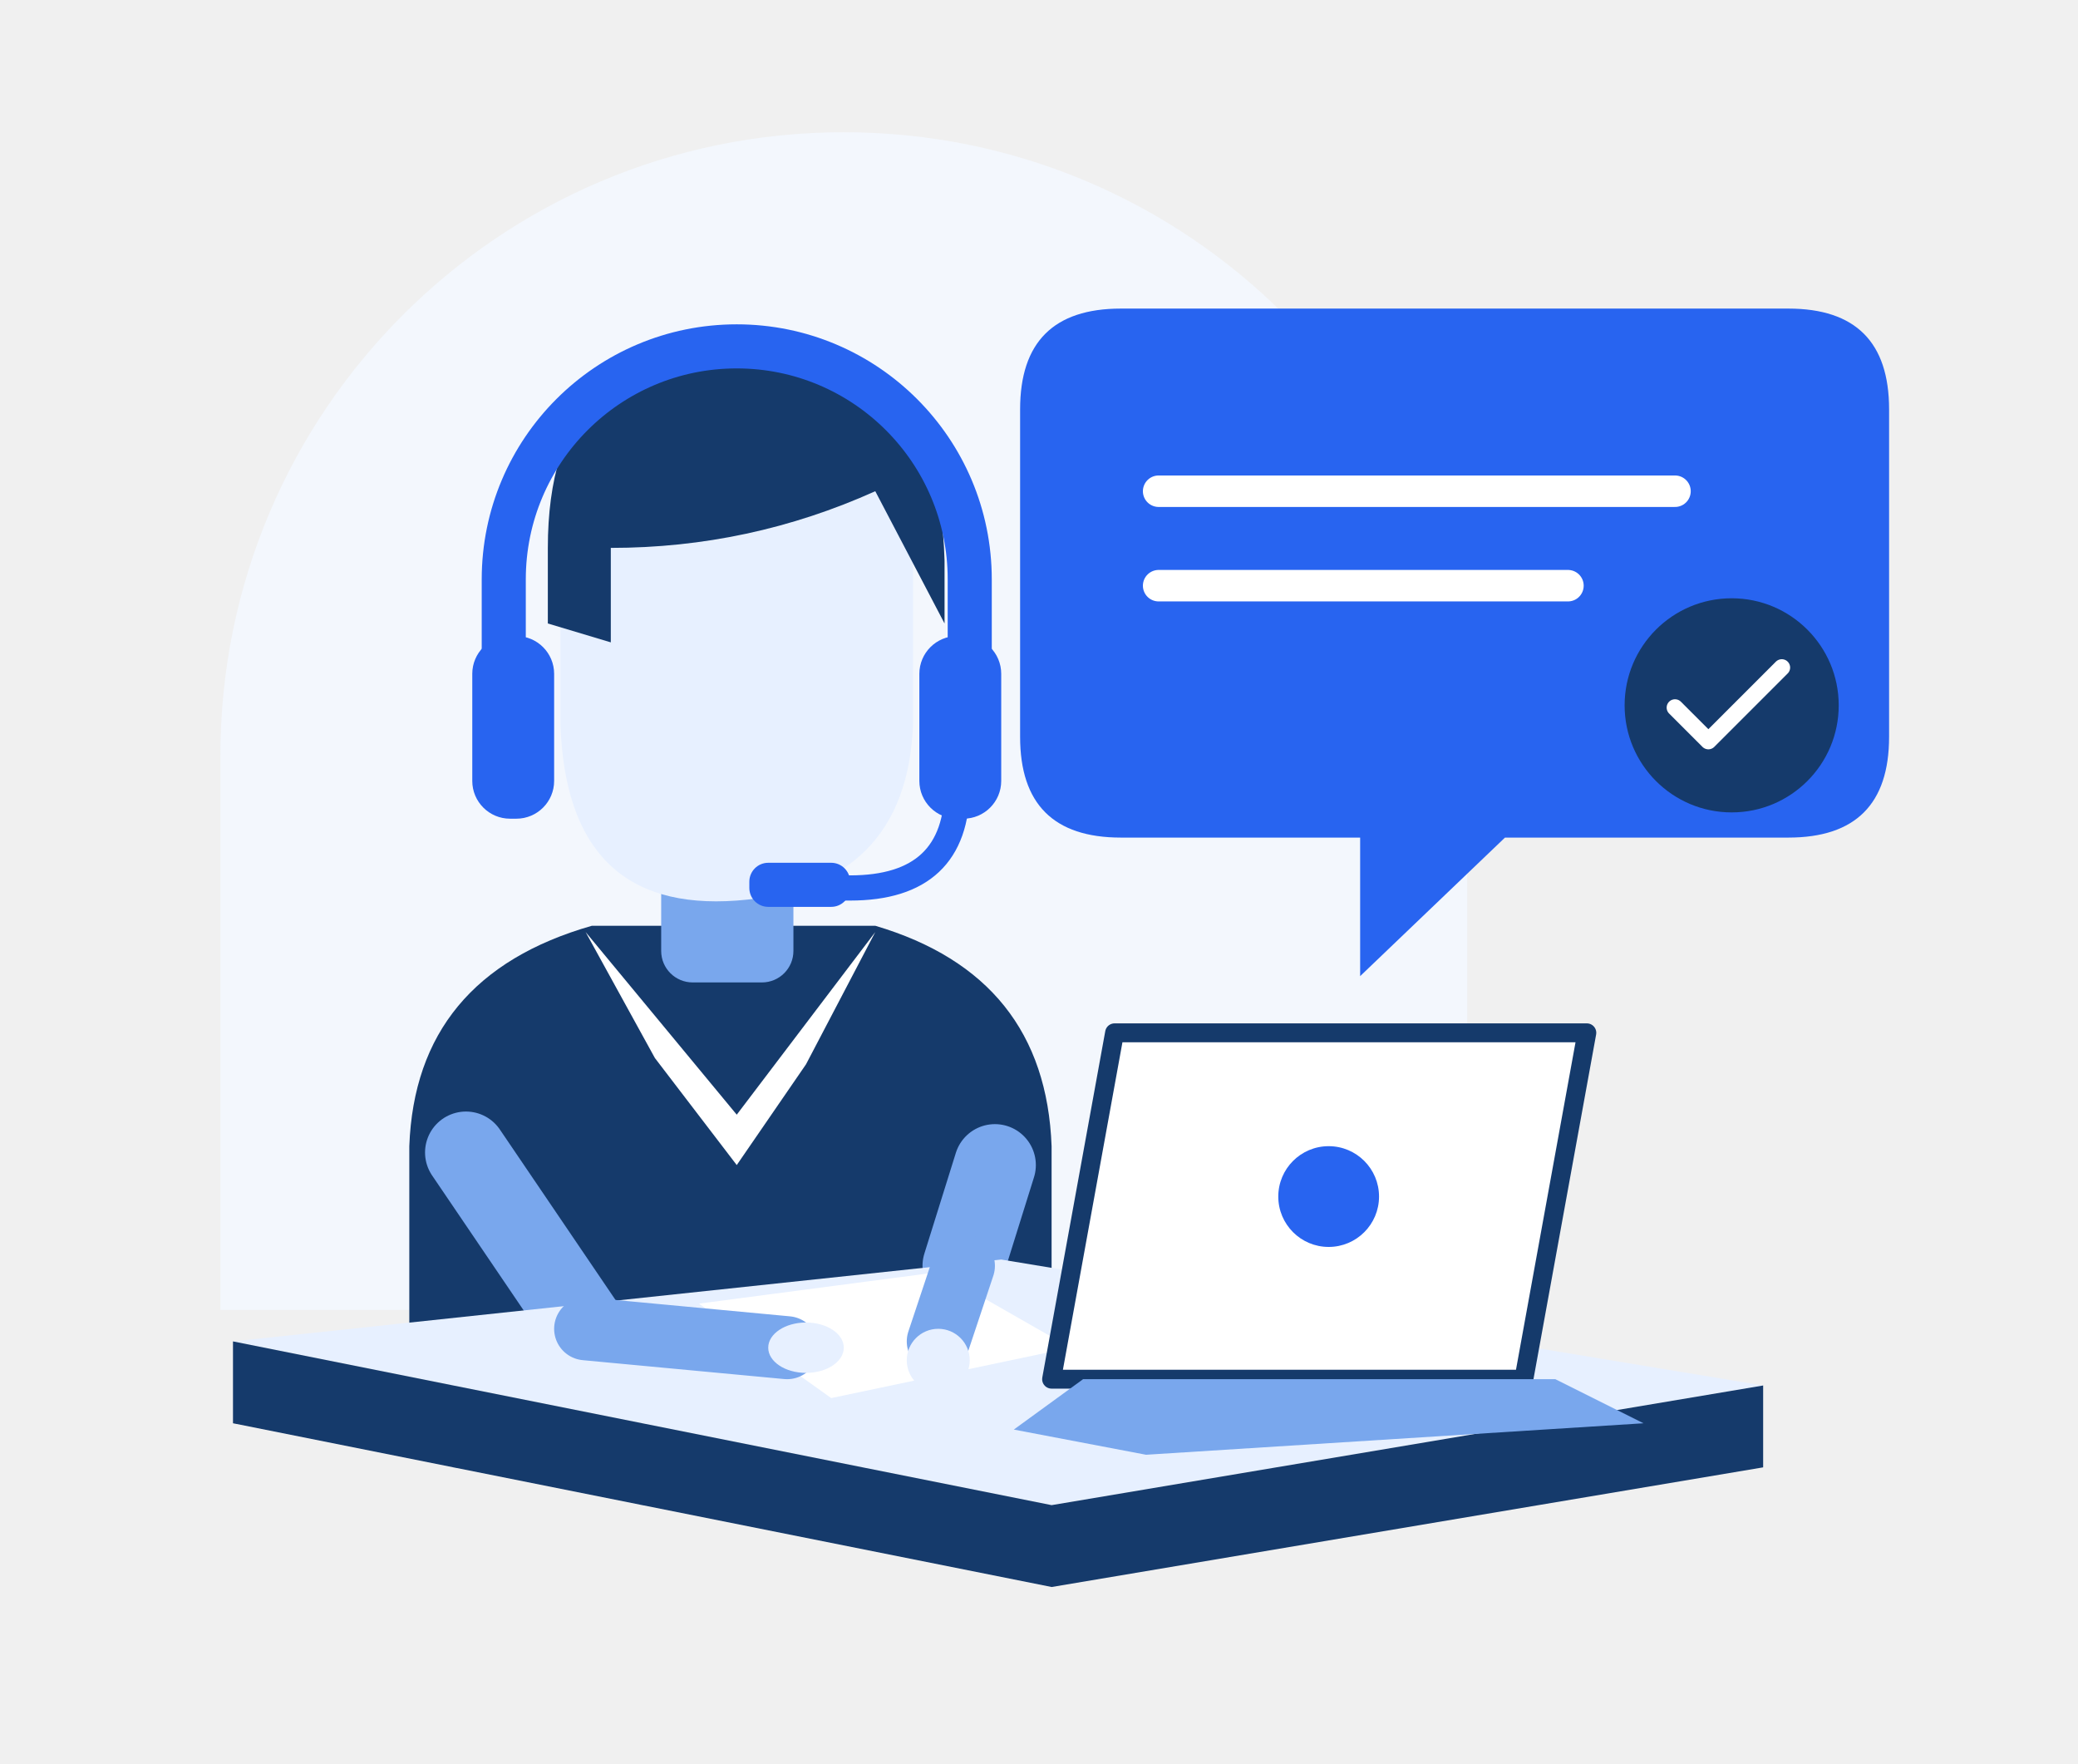
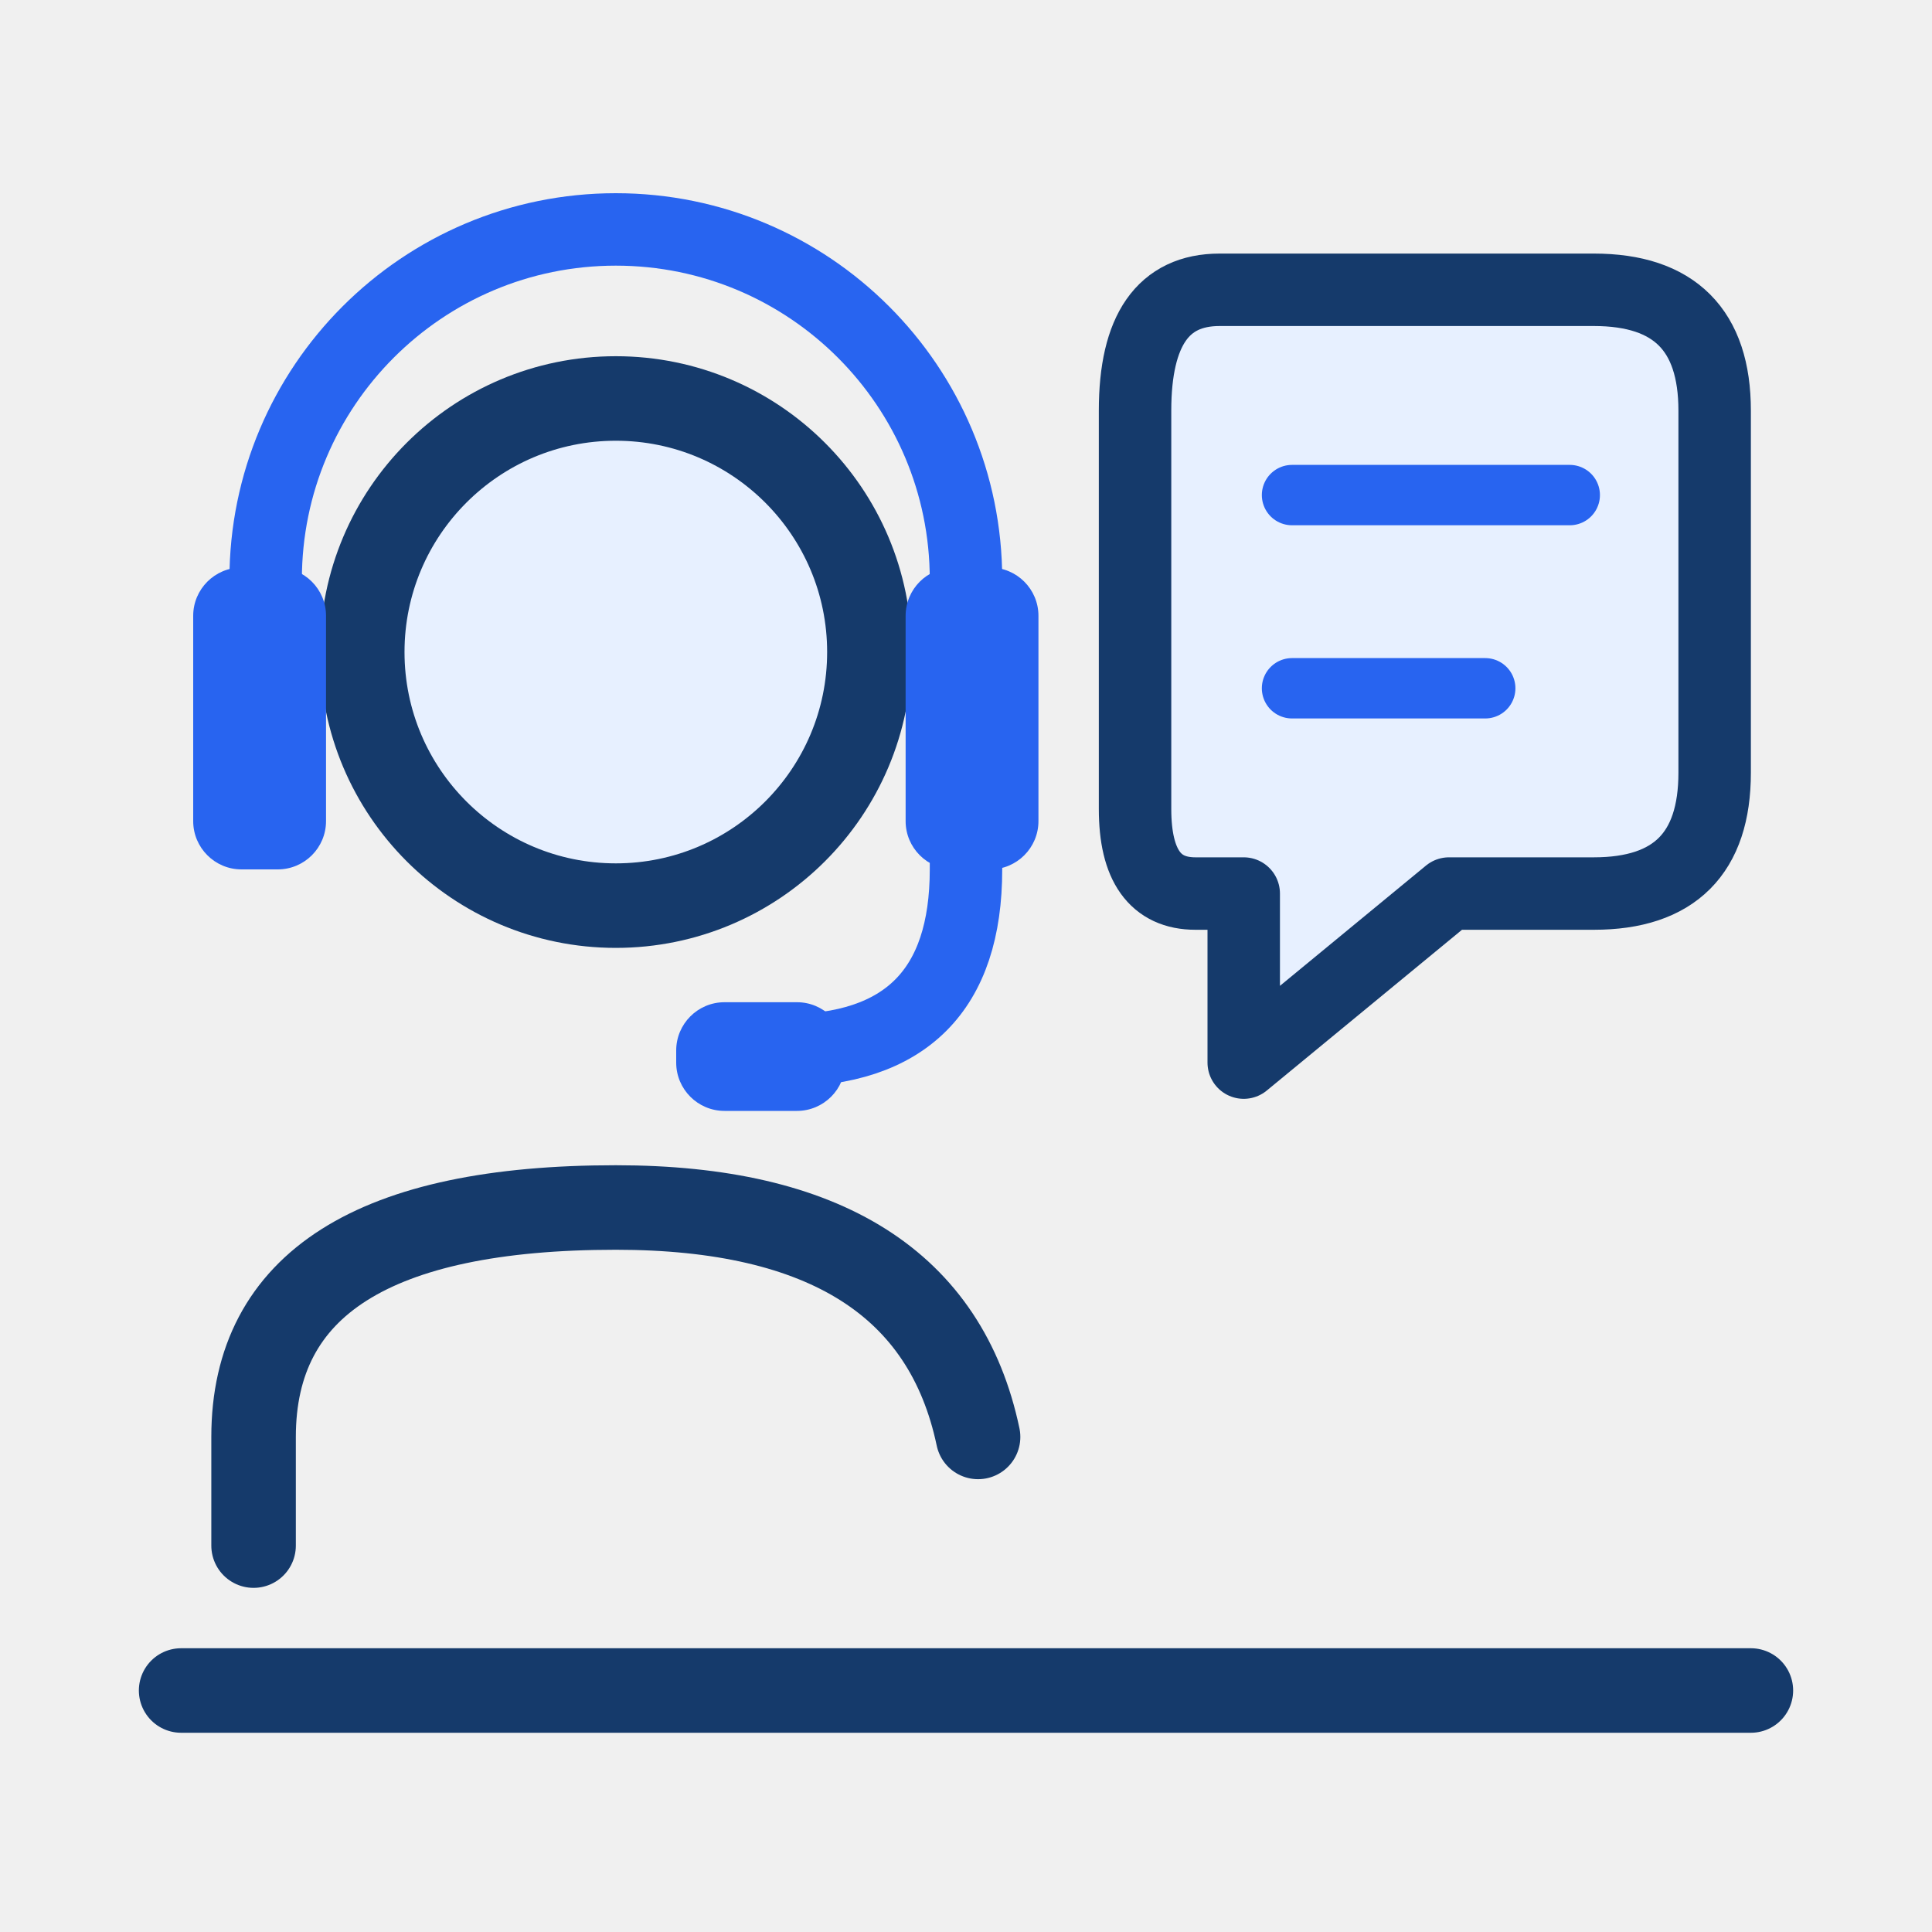
- <svg xmlns="http://www.w3.org/2000/svg" width="330" height="280" viewBox="0 0 330 280" role="img" aria-labelledby="title desc">
-   <path d="M35 208V120a99 99 0 0 1 198 0v88z" fill="#F3F7FD" stroke="none" stroke-width="2" stroke-linejoin="round" stroke-linecap="round" data-fill-role="faint" />
-   <path d="M178 49h106q16 0 16 16v52q0 16-16 16h-45l-23 22v-22h-38q-16 0-16-16V65q0-16 16-16z" fill="#2864F0" stroke="none" stroke-width="2" stroke-linejoin="round" stroke-linecap="round" data-fill-role="accent" />
-   <path d="M184 78L266 78" fill="none" stroke="#FFFFFF" stroke-width="5" stroke-linejoin="round" stroke-linecap="round" data-stroke-role="paper" />
-   <path d="M184 93L249 93" fill="none" stroke="#FFFFFF" stroke-width="5" stroke-linejoin="round" stroke-linecap="round" data-stroke-role="paper" />
-   <circle cx="275" cy="112" r="17" fill="#153A6B" stroke="none" stroke-width="2" data-fill-role="ink" />
-   <g transform="translate(266 106) scale(0.53)">
-     <path d="M0 12L10 22L32 0" fill="none" stroke="#FFFFFF" stroke-width="5" stroke-linejoin="round" stroke-linecap="round" data-stroke-role="paper" />
-   </g>
-   <path d="M65 216v-34q1-27 29-35h45q27 8 28 35v34z" fill="#153A6B" stroke="none" stroke-width="2" stroke-linejoin="round" stroke-linecap="round" data-fill-role="ink" />
-   <rect x="105" y="130" width="21" height="26" rx="5" fill="#79A7ED" stroke="none" stroke-width="2" data-fill-role="mid" />
-   <path d="M89 87q1-26 28-26t28 26v28q-1 26-28 28t-28-28z" fill="#E7F0FF" stroke="none" stroke-width="2" stroke-linejoin="round" stroke-linecap="round" data-fill-role="pale" />
-   <path d="M87 99V87q0-33 31-33 31 0 32 35v10l-11-21q-20 9-42 9v15z" fill="#153A6B" stroke="none" stroke-width="2" stroke-linejoin="round" stroke-linecap="round" data-fill-role="ink" />
-   <path d="M80 109V92a37 37 0 0 1 74 0v21" fill="none" stroke="#2864F0" stroke-width="7" stroke-linejoin="round" stroke-linecap="round" data-stroke-role="accent" />
-   <rect x="75" y="101" width="13" height="29" rx="6" fill="#2864F0" stroke="none" stroke-width="2" data-fill-role="accent" />
-   <rect x="146" y="101" width="13" height="29" rx="6" fill="#2864F0" stroke="none" stroke-width="2" data-fill-role="accent" />
-   <path d="M152 125q0 16-17 16h-13" fill="none" stroke="#2864F0" stroke-width="4" stroke-linejoin="round" stroke-linecap="round" data-stroke-role="accent" />
-   <rect x="119" y="137" width="16" height="7" rx="3" fill="#2864F0" stroke="none" stroke-width="2" data-fill-role="accent" />
-   <polygon points="93,148 117,177 139,148 128,169 117,185 104,168" fill="#FFFFFF" stroke="none" stroke-width="2" stroke-linejoin="round" data-fill-role="paper" />
-   <path d="M74 183L93 211M158 185L153 201" fill="none" stroke="#79A7ED" stroke-width="13" stroke-linejoin="round" stroke-linecap="round" data-stroke-role="mid" />
-   <polygon points="37,213 159,200 280,220 167,239" fill="#E7F0FF" stroke="none" stroke-width="2" stroke-linejoin="round" data-fill-role="pale" />
-   <polygon points="37,213 167,239 280,220 280,233 167,252 37,226" fill="#153A6B" stroke="none" stroke-width="2" stroke-linejoin="round" data-fill-role="ink" />
-   <polygon points="111,207 149,202 170,214 132,222" fill="#FFFFFF" stroke="none" stroke-width="2" stroke-linejoin="round" data-fill-role="paper" />
-   <path d="M93 211L125 214M153 201L149 213" fill="none" stroke="#79A7ED" stroke-width="10" stroke-linejoin="round" stroke-linecap="round" data-stroke-role="mid" />
-   <ellipse cx="128" cy="214" rx="6" ry="4" fill="#E7F0FF" stroke="none" stroke-width="2" data-fill-role="pale" />
-   <ellipse cx="149" cy="216" rx="5" ry="5" fill="#E7F0FF" stroke="none" stroke-width="2" data-fill-role="pale" />
-   <path d="M177 164h75l-10 55h-75z" fill="#FFFFFF" stroke="#153A6B" stroke-width="3" stroke-linejoin="round" stroke-linecap="round" data-fill-role="paper" data-stroke-role="ink" />
-   <path d="M172 219h75l14 7-79 5-21-4z" fill="#79A7ED" stroke="none" stroke-width="2" stroke-linejoin="round" stroke-linecap="round" data-fill-role="mid" />
-   <circle cx="211" cy="190" r="8" fill="#2864F0" stroke="none" stroke-width="2" data-fill-role="accent" />
+ <svg xmlns="http://www.w3.org/2000/svg" width="160" height="160" viewBox="0 0 160 160" role="img" aria-labelledby="title desc">
+   <circle cx="51" cy="54" r="21" fill="#E7F0FF" stroke="#153A6B" stroke-width="7" data-fill-role="pale" data-stroke-role="ink" />
+   <path d="M22 61V48A29 29 0 0 1 80 48V72Q80 87 65 87" fill="none" stroke="#2864F0" stroke-width="6" stroke-linejoin="round" stroke-linecap="round" data-stroke-role="accent" />
+   <rect x="16" y="47" width="11" height="25" rx="4" fill="#2864F0" stroke="none" stroke-width="2" data-fill-role="accent" />
+   <rect x="75" y="47" width="11" height="25" rx="4" fill="#2864F0" stroke="none" stroke-width="2" data-fill-role="accent" />
+   <rect x="56" y="83" width="14" height="9" rx="4" fill="#2864F0" stroke="none" stroke-width="2" data-fill-role="accent" />
+   <path d="M21 128V119Q21 100 51 100Q77 100 81 119" fill="none" stroke="#153A6B" stroke-width="7" stroke-linejoin="round" stroke-linecap="round" data-stroke-role="ink" />
+   <path d="M101 24H132Q142 24 142 34V64Q142 74 132 74H120L103 88V74H99Q94 74 94 67V34Q94 24 101 24Z" fill="#E7F0FF" stroke="#153A6B" stroke-width="6" stroke-linejoin="round" stroke-linecap="round" data-fill-role="pale" data-stroke-role="ink" />
+   <path d="M107 41L130 41" fill="none" stroke="#2864F0" stroke-width="5" stroke-linejoin="round" stroke-linecap="round" data-stroke-role="accent" />
+   <path d="M107 57L123 57" fill="none" stroke="#2864F0" stroke-width="5" stroke-linejoin="round" stroke-linecap="round" data-stroke-role="accent" />
+   <path d="M15 140L145 140" fill="none" stroke="#153A6B" stroke-width="7" stroke-linejoin="round" stroke-linecap="round" data-stroke-role="ink" />
</svg>
